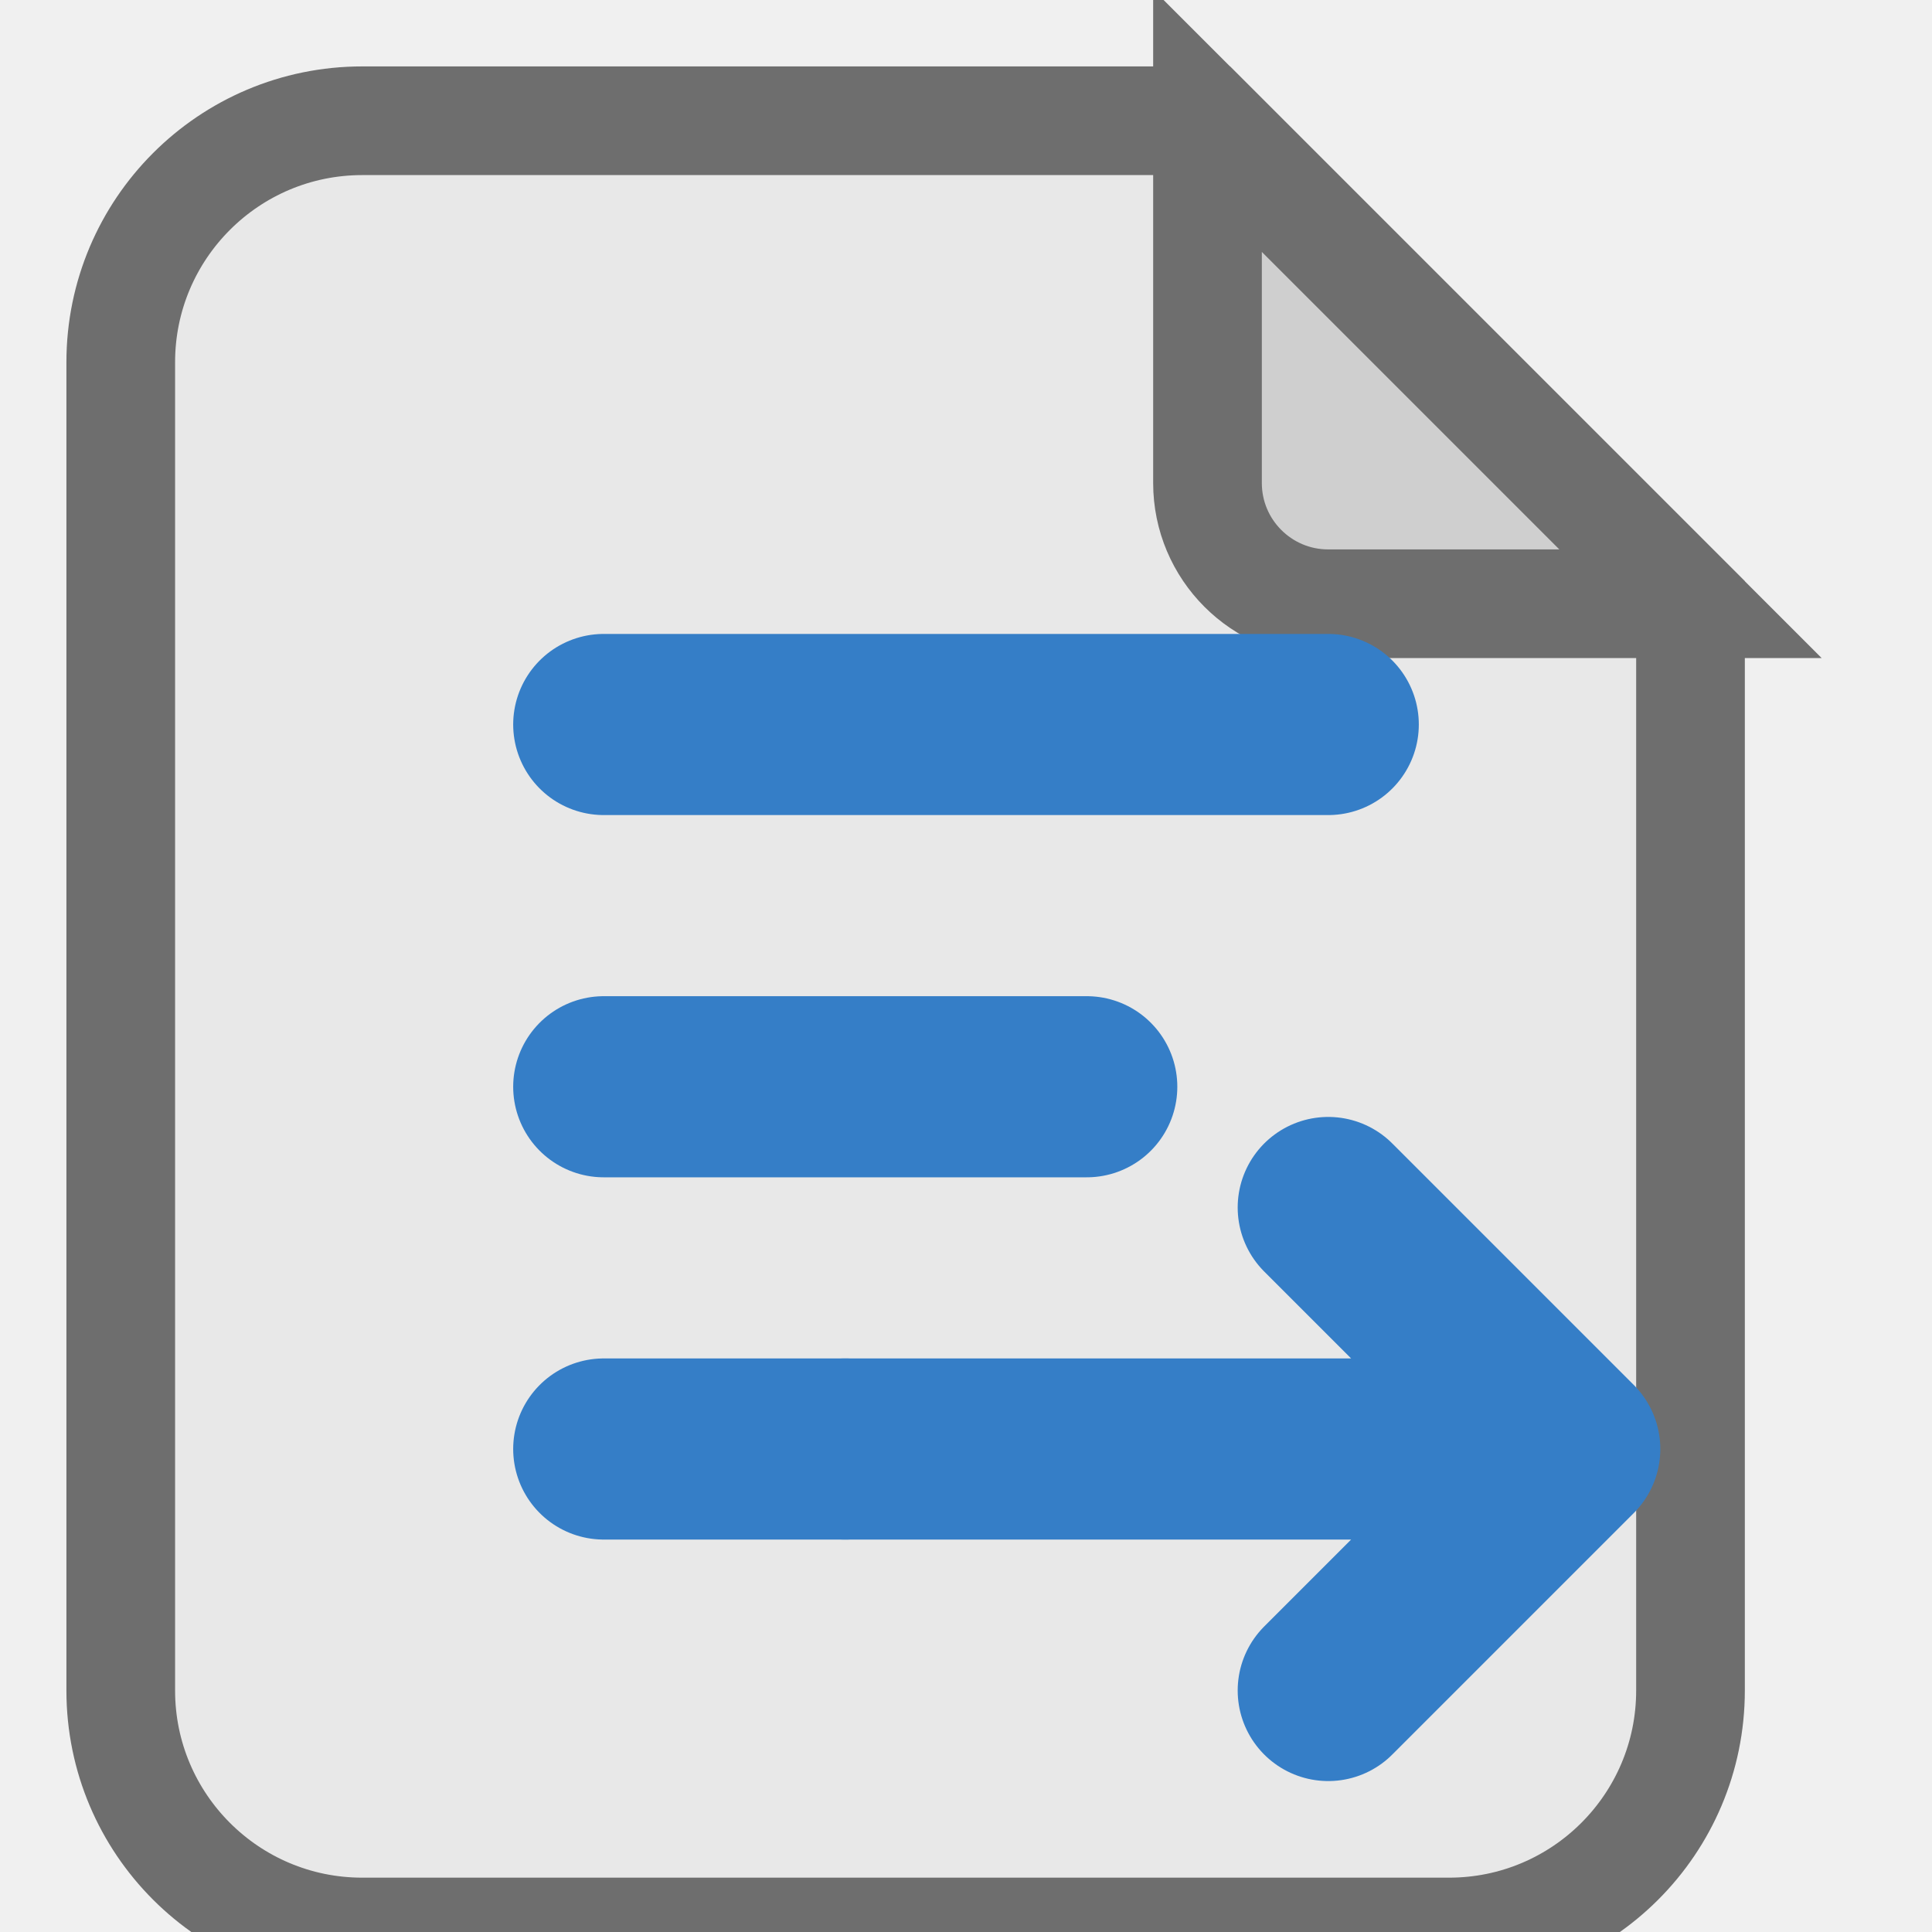
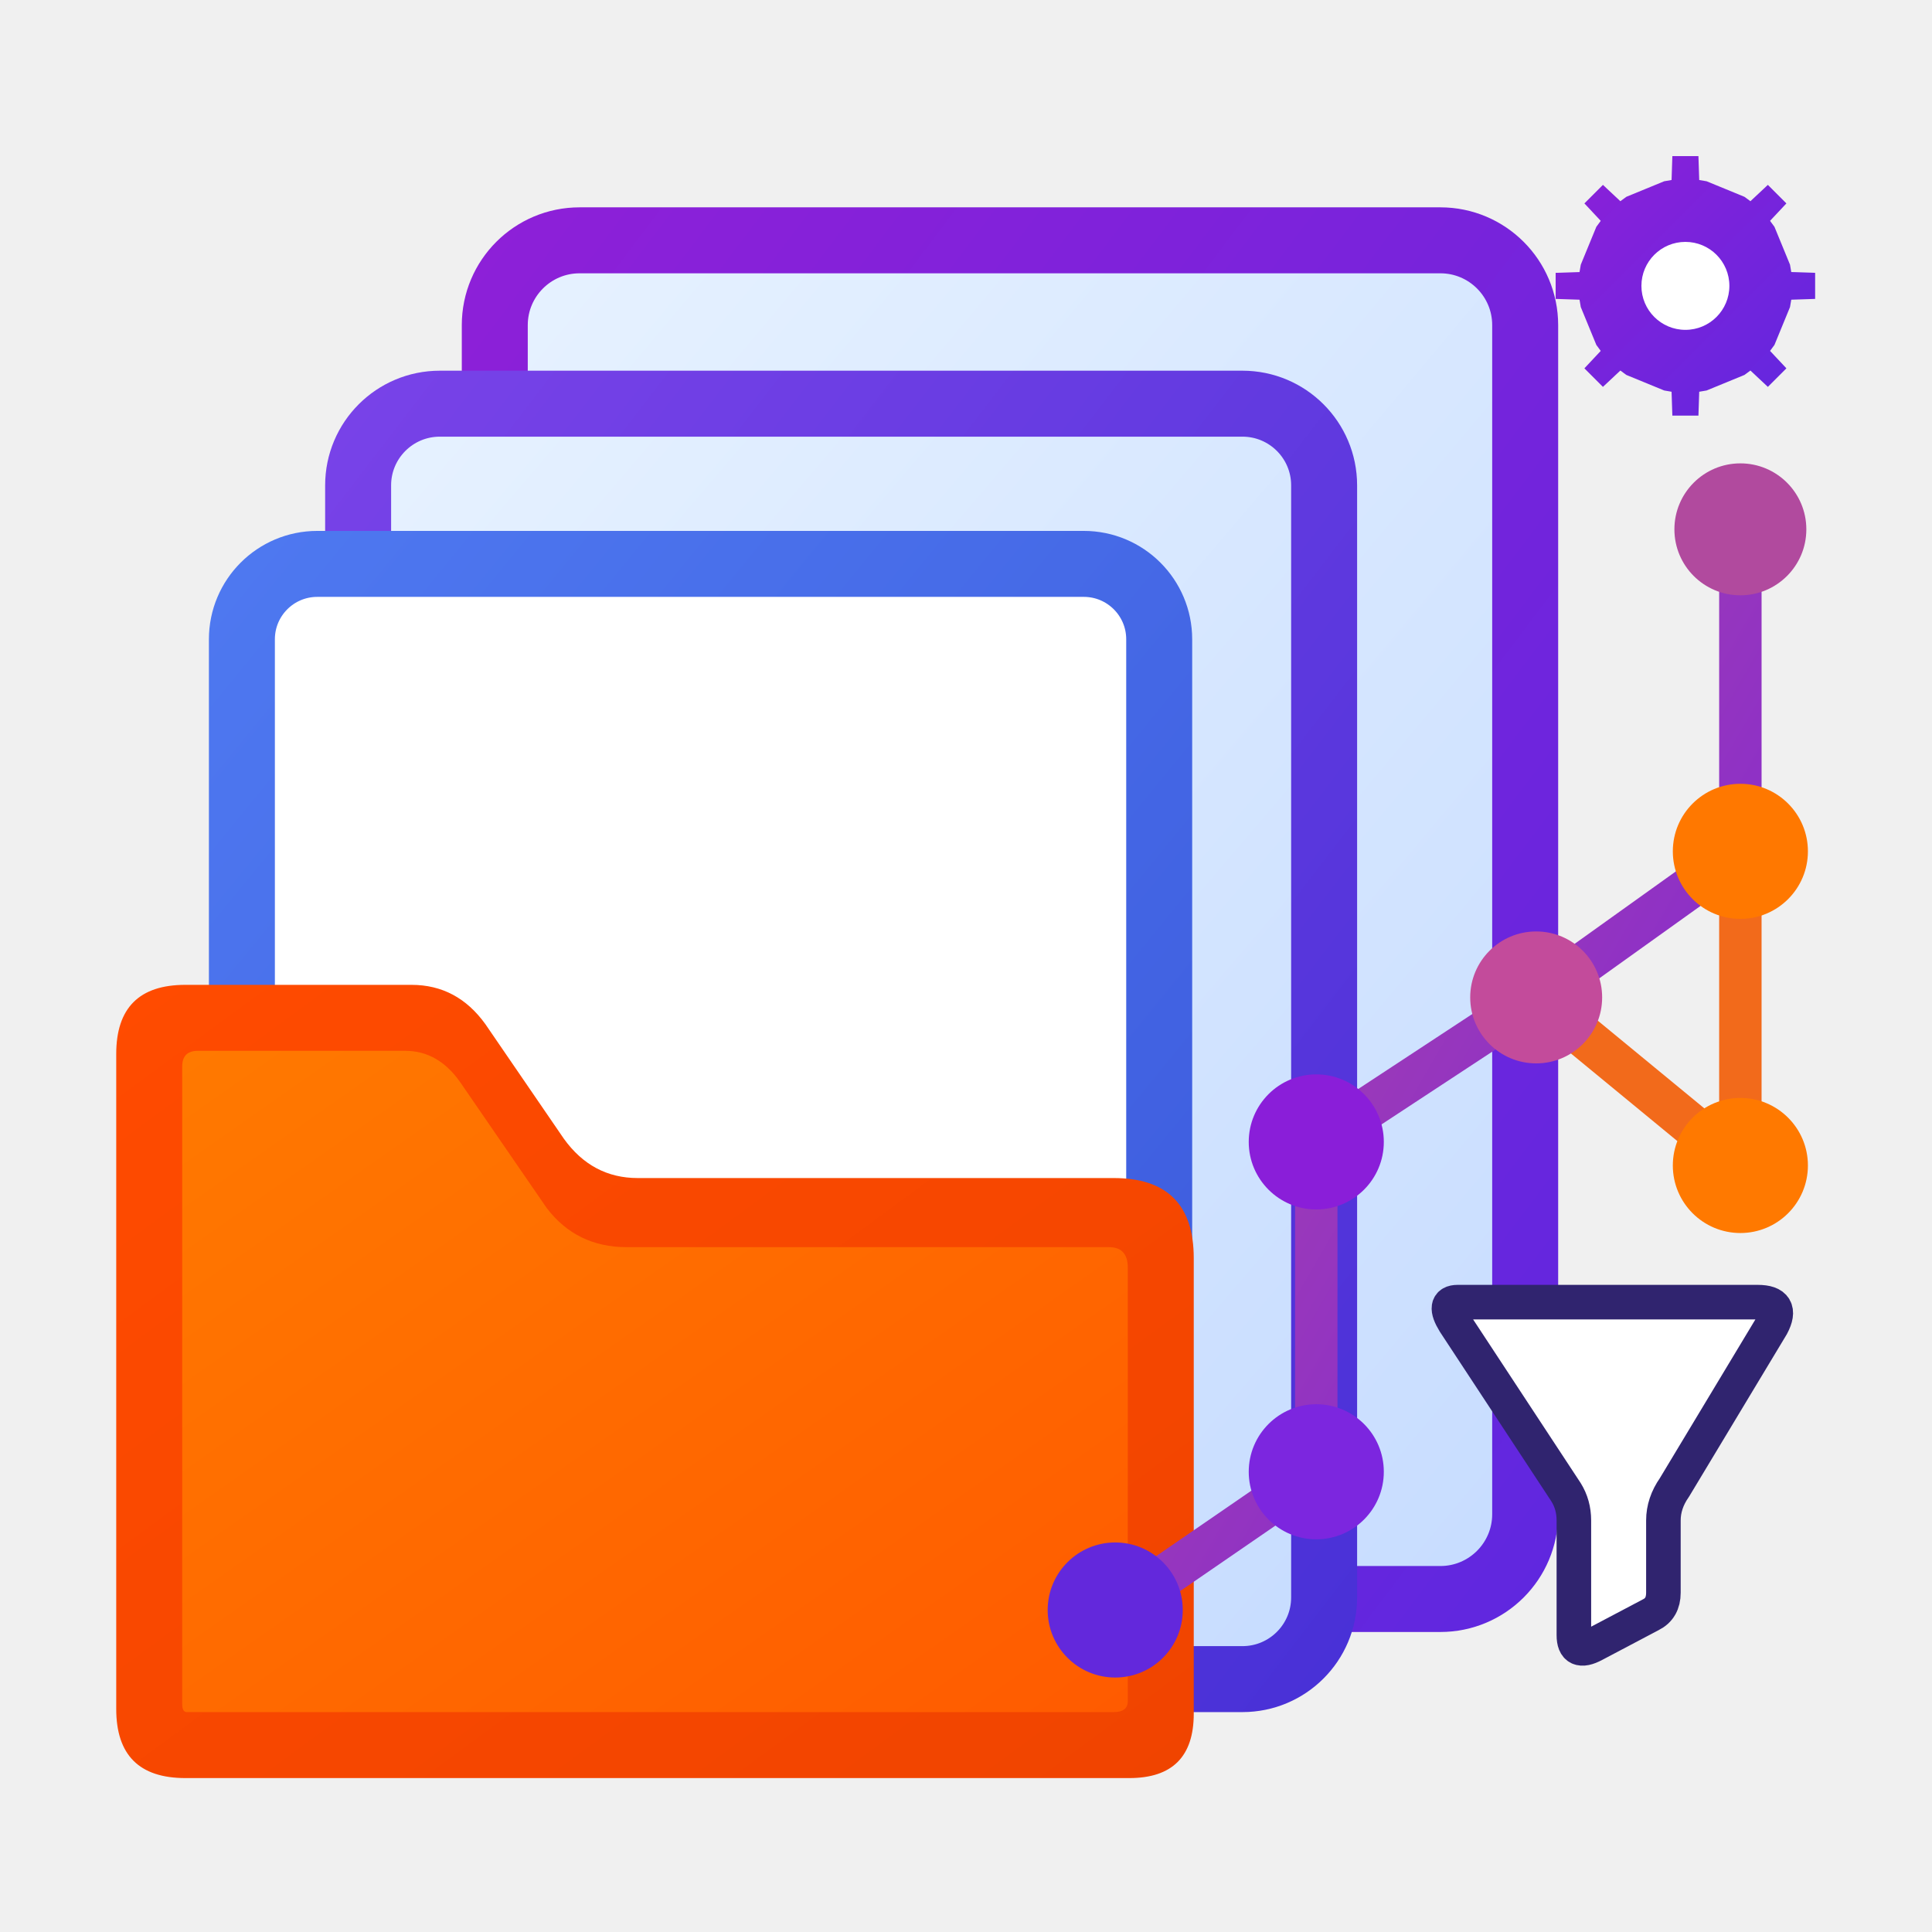
- <svg xmlns="http://www.w3.org/2000/svg" width="16" height="16" viewBox="0 0 16 16" fill="none">
-   <path d="M3 1h7l4 4v9a2 2 0 0 1 -2 2H3a2 2 0 0 1 -2-2V3a2 2 0 0 1 2-2z" fill="#E8E8E8" stroke="#6E6E6E" stroke-width="0.9" />
-   <path d="M10 1l4 4h-3a1 1 0 0 1 -1-1V1z" fill="#CFCFCF" stroke="#6E6E6E" stroke-width="0.9" />
-   <path d="M5 6h6M5 9h4M5 12h2" stroke="#357EC7" stroke-width="1.5" stroke-linecap="round" />
-   <path d="M11 14l2-2m0 0l-2-2m2 2H7" stroke="#357EC7" stroke-width="1.5" stroke-linecap="round" stroke-linejoin="round" />
+ <svg xmlns="http://www.w3.org/2000/svg" width="1024" height="1024" viewBox="462 383 1230 1230" role="img" aria-labelledby="title desc">
+   <defs>
+     <linearGradient id="purple" x1="0" y1="0" x2="1" y2="1">
+       <stop offset="0" stop-color="#8d20d8" />
+       <stop offset="1" stop-color="#6027df" />
+     </linearGradient>
+     <linearGradient id="violet" x1="0" y1="0" x2="1" y2="1">
+       <stop offset="0" stop-color="#7842e8" />
+       <stop offset="1" stop-color="#4931d7" />
+     </linearGradient>
+     <linearGradient id="blue" x1="0" y1="0" x2="1" y2="1">
+       <stop offset="0" stop-color="#4e78f0" />
+       <stop offset="1" stop-color="#3c59dc" />
+     </linearGradient>
+     <linearGradient id="paper" x1="0" y1="0" x2="0.9" y2="1">
+       <stop offset="0" stop-color="#e7f2ff" />
+       <stop offset="1" stop-color="#c8ddff" />
+     </linearGradient>
+     <linearGradient id="orange" x1="0" y1="0" x2="1" y2="1">
+       <stop offset="0" stop-color="#ff7900" />
+       <stop offset="1" stop-color="#ff5b00" />
+     </linearGradient>
+     <linearGradient id="folderEdge" x1="0" y1="0" x2="1" y2="1">
+       <stop offset="0" stop-color="#ff4b00" />
+       <stop offset="1" stop-color="#f04400" />
+     </linearGradient>
+     <linearGradient id="graph" x1="0" y1="0" x2="1" y2="1">
+       <stop offset="0" stop-color="#b54c9e" />
+       <stop offset="1" stop-color="#7821dc" />
+     </linearGradient>
+   </defs>
+   <rect x="777" y="536" width="656" height="865" rx="54" fill="url(#paper)" stroke="url(#purple)" stroke-width="42" />
+   <rect x="690" y="640" width="615" height="812" rx="52" fill="url(#paper)" stroke="url(#violet)" stroke-width="42" />
+   <rect x="616" y="742" width="584" height="714" rx="48" fill="#fff" stroke="url(#blue)" stroke-width="42" />
+   <g fill="none" stroke="url(#blue)" stroke-width="42" stroke-linecap="round">
+     <path d="M730 853 H1116" />
+     <path d="M730 926 H1116" />
+     <path d="M860 1020 H1116" />
+   </g>
+   <path d="M580 1010 H724 Q753 1010 771 1035 L821 1108 Q839 1133 868 1133 H1171 Q1222 1133 1222 1184 V1474 Q1222 1515 1181 1515 H580 Q536 1515 536 1471 V1054 Q536 1010 580 1010Z" fill="url(#folderEdge)" />
+   <path d="M588 1052 H720 Q741 1052 755 1072 L810 1152 Q829 1177 861 1177 H1168 Q1180 1177 1180 1190 V1466 Q1180 1473 1171 1473 H581 Q578 1473 578 1468 V1062 Q578 1052 588 1052Z" fill="url(#orange)" />
+   <g fill="none" stroke="url(#graph)" stroke-width="27" stroke-linecap="round" stroke-linejoin="round">
+     <path d="M1172 1408 L1300 1320 L1300 1110 L1440 1018 L1570 925 L1570 720" />
+     <path d="M1440 1018 L1570 1125" stroke="#f26a1b" />
+     <path d="M1570 925 L1570 1125" stroke="#f26a1b" />
+   </g>
+   <g>
+     <circle cx="1172" cy="1408" r="43" fill="#6328dc" />
+     <circle cx="1300" cy="1320" r="43" fill="#7c26df" />
+     <circle cx="1300" cy="1110" r="43" fill="#8a1ed9" />
+     <circle cx="1440" cy="1018" r="42" fill="#c34b9b" />
+     <circle cx="1570" cy="925" r="43" fill="#ff7800" />
+     <circle cx="1570" cy="720" r="42" fill="#b14a9e" />
+     <circle cx="1570" cy="1125" r="43" fill="#ff7900" />
+   </g>
+   <path d="M1521.5,498.4 L1526.2,497.6 L1526.7,482.4 L1543.3,482.4 L1543.8,497.6 L1548.5,498.4 L1572.6,508.3 L1576.4,511.1 L1587.5,500.7 L1599.3,512.5 L1588.9,523.6 L1591.7,527.4 L1601.6,551.5 L1602.4,556.2 L1617.6,556.7 L1617.6,573.3 L1602.4,573.8 L1601.6,578.5 L1591.7,602.6 L1588.9,606.4 L1599.3,617.5 L1587.5,629.3 L1576.4,618.9 L1572.6,621.7 L1548.5,631.6 L1543.8,632.4 L1543.3,647.6 L1526.7,647.6 L1526.2,632.4 L1521.5,631.6 L1497.4,621.7 L1493.6,618.9 L1482.5,629.3 L1470.7,617.5 L1481.1,606.4 L1478.3,602.6 L1468.4,578.5 L1467.6,573.8 L1452.4,573.3 L1452.4,556.7 L1467.6,556.2 L1468.4,551.5 L1478.3,527.4 L1481.1,523.6 L1470.7,512.5 L1482.5,500.7 L1493.6,511.1 L1497.4,508.3 Z" fill="url(#purple)" />
+   <circle cx="1535" cy="565" r="28" fill="#fff" />
+   <path d="M1390 1212 Q1380 1212 1388 1225 L1459 1333 Q1464 1341 1464 1351 V1424 Q1464 1437 1477 1430 L1513 1411 Q1521 1407 1521 1397 V1351 Q1521 1340 1528 1330 L1590 1227 Q1598 1212 1581 1212Z" fill="#fff" stroke="#30246f" stroke-width="22" stroke-linejoin="round" />
</svg>
